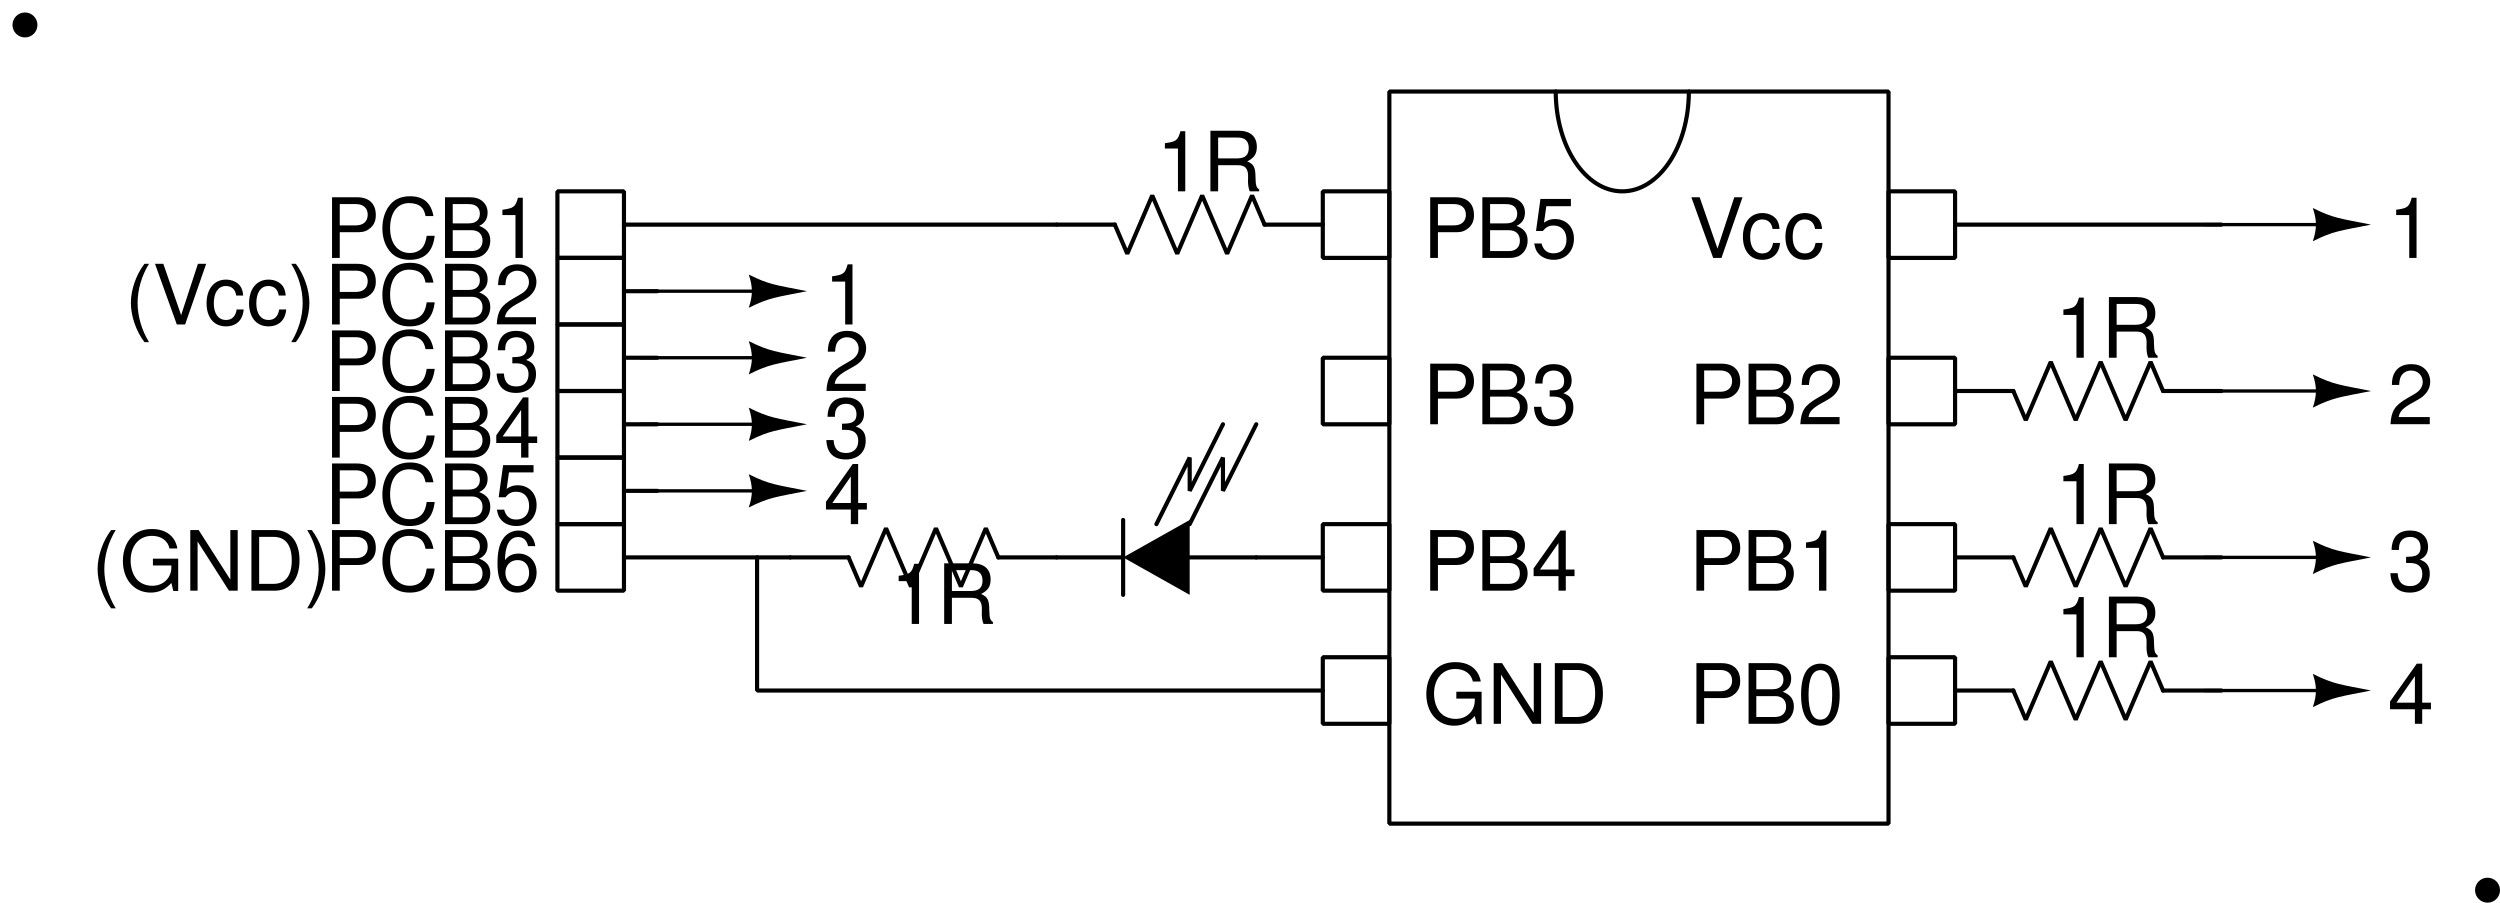
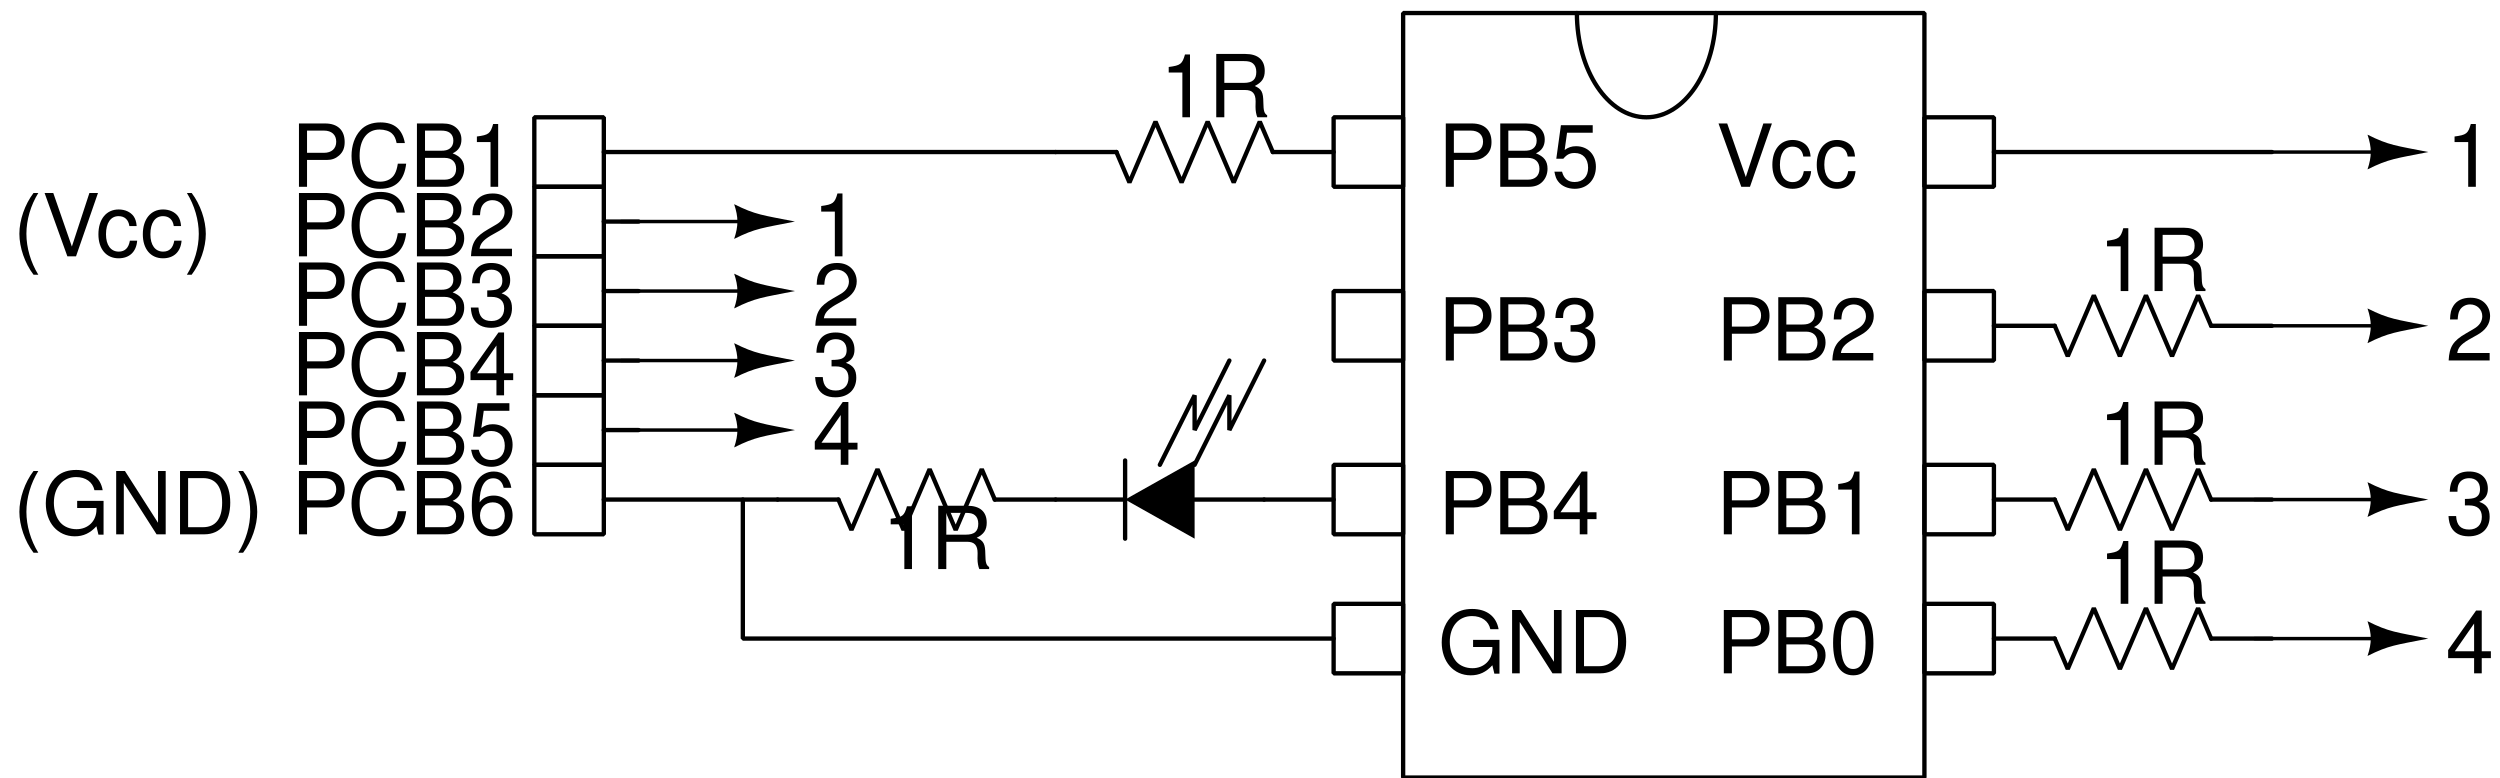
- <svg xmlns="http://www.w3.org/2000/svg" version="1.1" id="dev04.Srmsgl" width="100%" height="100%" viewBox="-6 -6 1202 434">
+ <svg xmlns="http://www.w3.org/2000/svg" version="1.1" id="dev04.Srmsgl" width="100%" height="100%" viewBox="-6 -6 1151 358">
  <g stroke="black">
-     <path d="M662,390 L662,38 902,38 902,390 z" fill="none" stroke-width="2" stroke-linejoin="bevel" stroke-linecap="round" stroke="#000000" />
-     <path d="M742,38 A32,48 0 0,0 806,38 " fill="none" stroke-width="2" stroke-linejoin="bevel" stroke-linecap="round" stroke="#000000" />
-     <path d="M630,86 L630,118 662,118 662,86 z" fill="none" stroke-width="2" stroke-linejoin="bevel" stroke-linecap="round" stroke="#000000" />
-     <path d="M630,166 L630,198 662,198 662,166 z" fill="none" stroke-width="2" stroke-linejoin="bevel" stroke-linecap="round" stroke="#000000" />
-     <path d="M630,246 L630,278 662,278 662,246 z" fill="none" stroke-width="2" stroke-linejoin="bevel" stroke-linecap="round" stroke="#000000" />
-     <path d="M630,310 L630,342 662,342 662,310 z" fill="none" stroke-width="2" stroke-linejoin="bevel" stroke-linecap="round" stroke="#000000" />
-     <path d="M902,86 L902,118 934,118 934,86 z" fill="none" stroke-width="2" stroke-linejoin="bevel" stroke-linecap="round" stroke="#000000" />
-     <path d="M902,166 L902,198 934,198 934,166 z" fill="none" stroke-width="2" stroke-linejoin="bevel" stroke-linecap="round" stroke="#000000" />
-     <path d="M902,246 L902,278 934,278 934,246 z" fill="none" stroke-width="2" stroke-linejoin="bevel" stroke-linecap="round" stroke="#000000" />
-     <path d="M902,310 L902,342 934,342 934,310 z" fill="none" stroke-width="2" stroke-linejoin="bevel" stroke-linecap="round" stroke="#000000" />
-     <g transform="matrix(   1    0   -0    1 806 342)" fill="#000000">
+     <path d="M640,352 L640,0 880,0 880,352 z" fill="none" stroke-width="2" stroke-linejoin="bevel" stroke-linecap="round" stroke="#000000" />
+     <path d="M720,0 A32,48 0 0,0 784,0 " fill="none" stroke-width="2" stroke-linejoin="bevel" stroke-linecap="round" stroke="#000000" />
+     <path d="M608,48 L608,80 640,80 640,48 z" fill="none" stroke-width="2" stroke-linejoin="bevel" stroke-linecap="round" stroke="#000000" />
+     <path d="M608,128 L608,160 640,160 640,128 z" fill="none" stroke-width="2" stroke-linejoin="bevel" stroke-linecap="round" stroke="#000000" />
+     <path d="M608,208 L608,240 640,240 640,208 z" fill="none" stroke-width="2" stroke-linejoin="bevel" stroke-linecap="round" stroke="#000000" />
+     <path d="M608,272 L608,304 640,304 640,272 z" fill="none" stroke-width="2" stroke-linejoin="bevel" stroke-linecap="round" stroke="#000000" />
+     <path d="M880,48 L880,80 912,80 912,48 z" fill="none" stroke-width="2" stroke-linejoin="bevel" stroke-linecap="round" stroke="#000000" />
+     <path d="M880,128 L880,160 912,160 912,128 z" fill="none" stroke-width="2" stroke-linejoin="bevel" stroke-linecap="round" stroke="#000000" />
+     <path d="M880,208 L880,240 912,240 912,208 z" fill="none" stroke-width="2" stroke-linejoin="bevel" stroke-linecap="round" stroke="#000000" />
+     <path d="M880,272 L880,304 912,304 912,272 z" fill="none" stroke-width="2" stroke-linejoin="bevel" stroke-linecap="round" stroke="#000000" />
+     <g transform="matrix(   1    0   -0    1 784 304)" fill="#000000">
      <text stroke="none" font-family="Helvetica" font-size="40">
        <tspan x="0" y="0">PB0</tspan>
      </text>
    </g>
-     <g transform="matrix(   1    0   -0    1 806 278)" fill="#000000">
+     <g transform="matrix(   1    0   -0    1 784 240)" fill="#000000">
      <text stroke="none" font-family="Helvetica" font-size="40">
        <tspan x="0" y="0">PB1</tspan>
      </text>
    </g>
-     <g transform="matrix(   1    0   -0    1 678 342)" fill="#000000">
+     <g transform="matrix(   1    0   -0    1 656 304)" fill="#000000">
      <text stroke="none" font-family="Helvetica" font-size="40">
        <tspan x="0" y="0">GND</tspan>
      </text>
    </g>
-     <g transform="matrix(   1    0   -0    1 678 278)" fill="#000000">
+     <g transform="matrix(   1    0   -0    1 656 240)" fill="#000000">
      <text stroke="none" font-family="Helvetica" font-size="40">
        <tspan x="0" y="0">PB4</tspan>
      </text>
    </g>
-     <g transform="matrix(   1    0   -0    1 806 118)" fill="#000000">
+     <g transform="matrix(   1    0   -0    1 784  80)" fill="#000000">
      <text stroke="none" font-family="Helvetica" font-size="40">
        <tspan x="0" y="0">Vcc</tspan>
      </text>
    </g>
-     <g transform="matrix(   1    0   -0    1 678 198)" fill="#000000">
+     <g transform="matrix(   1    0   -0    1 656 160)" fill="#000000">
      <text stroke="none" font-family="Helvetica" font-size="40">
        <tspan x="0" y="0">PB3</tspan>
      </text>
    </g>
-     <g transform="matrix(   1    0   -0    1 678 118)" fill="#000000">
+     <g transform="matrix(   1    0   -0    1 656  80)" fill="#000000">
      <text stroke="none" font-family="Helvetica" font-size="40">
        <tspan x="0" y="0">PB5</tspan>
      </text>
    </g>
-     <g transform="matrix(   1    0   -0    1 806 198)" fill="#000000">
+     <g transform="matrix(   1    0   -0    1 784 160)" fill="#000000">
      <text stroke="none" font-family="Helvetica" font-size="40">
        <tspan x="0" y="0">PB2</tspan>
      </text>
    </g>
-     <path d="M262,86 L262,118 294,118 294,86 z" fill="none" stroke-width="2" stroke-linejoin="bevel" stroke-linecap="round" stroke="#000000" />
-     <path d="M262,118 L262,150 294,150 294,118 z" fill="none" stroke-width="2" stroke-linejoin="bevel" stroke-linecap="round" stroke="#000000" />
-     <path d="M262,150 L262,182 294,182 294,150 z" fill="none" stroke-width="2" stroke-linejoin="bevel" stroke-linecap="round" stroke="#000000" />
-     <path d="M262,182 L262,214 294,214 294,182 z" fill="none" stroke-width="2" stroke-linejoin="bevel" stroke-linecap="round" stroke="#000000" />
-     <path d="M262,214 L262,246 294,246 294,214 z" fill="none" stroke-width="2" stroke-linejoin="bevel" stroke-linecap="round" stroke="#000000" />
-     <path d="M262,246 L262,278 294,278 294,246 z" fill="none" stroke-width="2" stroke-linejoin="bevel" stroke-linecap="round" stroke="#000000" />
-     <g transform="matrix(   1    0   -0    1 150 118)" fill="#000000">
+     <path d="M240,48 L240,80 272,80 272,48 z" fill="none" stroke-width="2" stroke-linejoin="bevel" stroke-linecap="round" stroke="#000000" />
+     <path d="M240,80 L240,112 272,112 272,80 z" fill="none" stroke-width="2" stroke-linejoin="bevel" stroke-linecap="round" stroke="#000000" />
+     <path d="M240,112 L240,144 272,144 272,112 z" fill="none" stroke-width="2" stroke-linejoin="bevel" stroke-linecap="round" stroke="#000000" />
+     <path d="M240,144 L240,176 272,176 272,144 z" fill="none" stroke-width="2" stroke-linejoin="bevel" stroke-linecap="round" stroke="#000000" />
+     <path d="M240,176 L240,208 272,208 272,176 z" fill="none" stroke-width="2" stroke-linejoin="bevel" stroke-linecap="round" stroke="#000000" />
+     <path d="M240,208 L240,240 272,240 272,208 z" fill="none" stroke-width="2" stroke-linejoin="bevel" stroke-linecap="round" stroke="#000000" />
+     <g transform="matrix(   1    0   -0    1 128  80)" fill="#000000">
      <text stroke="none" font-family="Helvetica" font-size="40">
        <tspan x="0" y="0">PCB1</tspan>
      </text>
    </g>
-     <g transform="matrix(   1    0   -0    1 150 150)" fill="#000000">
+     <g transform="matrix(   1    0   -0    1 128 112)" fill="#000000">
      <text stroke="none" font-family="Helvetica" font-size="40">
        <tspan x="0" y="0">PCB2</tspan>
      </text>
    </g>
-     <g transform="matrix(   1    0   -0    1 150 182)" fill="#000000">
+     <g transform="matrix(   1    0   -0    1 128 144)" fill="#000000">
      <text stroke="none" font-family="Helvetica" font-size="40">
        <tspan x="0" y="0">PCB3</tspan>
      </text>
    </g>
-     <g transform="matrix(   1    0   -0    1 150 214)" fill="#000000">
+     <g transform="matrix(   1    0   -0    1 128 176)" fill="#000000">
      <text stroke="none" font-family="Helvetica" font-size="40">
        <tspan x="0" y="0">PCB4</tspan>
      </text>
    </g>
-     <g transform="matrix(   1    0   -0    1 150 246)" fill="#000000">
+     <g transform="matrix(   1    0   -0    1 128 208)" fill="#000000">
      <text stroke="none" font-family="Helvetica" font-size="40">
        <tspan x="0" y="0">PCB5</tspan>
      </text>
    </g>
-     <g transform="matrix(   1    0   -0    1 150 278)" fill="#000000">
+     <g transform="matrix(   1    0   -0    1 128 240)" fill="#000000">
      <text stroke="none" font-family="Helvetica" font-size="40">
        <tspan x="0" y="0">PCB6</tspan>
      </text>
    </g>
-     <path d="M1062,182 L1034,182 " fill="none" stroke-width="2" stroke-linejoin="bevel" stroke-linecap="round" stroke="#000000" />
-     <path d="M934,182 L962,182 " fill="none" stroke-width="2" stroke-linejoin="bevel" stroke-linecap="round" stroke="#000000" />
-     <path d="M962,182 L968,196 980,168 992,196 1004,168 1016,196 1028,168 1034,182 " fill="none" stroke-width="2" stroke-linejoin="bevel" stroke-linecap="round" stroke="#000000" />
-     <path d="M630,102 L602,102 " fill="none" stroke-width="2" stroke-linejoin="bevel" stroke-linecap="round" stroke="#000000" />
-     <path d="M502,102 L530,102 " fill="none" stroke-width="2" stroke-linejoin="bevel" stroke-linecap="round" stroke="#000000" />
-     <path d="M530,102 L536,116 548,88 560,116 572,88 584,116 596,88 602,102 " fill="none" stroke-width="2" stroke-linejoin="bevel" stroke-linecap="round" stroke="#000000" />
-     <path d="M1062,262 L1034,262 " fill="none" stroke-width="2" stroke-linejoin="bevel" stroke-linecap="round" stroke="#000000" />
-     <path d="M934,262 L962,262 " fill="none" stroke-width="2" stroke-linejoin="bevel" stroke-linecap="round" stroke="#000000" />
-     <path d="M962,262 L968,276 980,248 992,276 1004,248 1016,276 1028,248 1034,262 " fill="none" stroke-width="2" stroke-linejoin="bevel" stroke-linecap="round" stroke="#000000" />
-     <path d="M1062,326 L1034,326 " fill="none" stroke-width="2" stroke-linejoin="bevel" stroke-linecap="round" stroke="#000000" />
-     <path d="M934,326 L962,326 " fill="none" stroke-width="2" stroke-linejoin="bevel" stroke-linecap="round" stroke="#000000" />
-     <path d="M962,326 L968,340 980,312 992,340 1004,312 1016,340 1028,312 1034,326 " fill="none" stroke-width="2" stroke-linejoin="bevel" stroke-linecap="round" stroke="#000000" />
-     <path d="M502,262 L474,262 " fill="none" stroke-width="2" stroke-linejoin="bevel" stroke-linecap="round" stroke="#000000" />
-     <path d="M374,262 L402,262 " fill="none" stroke-width="2" stroke-linejoin="bevel" stroke-linecap="round" stroke="#000000" />
-     <path d="M402,262 L408,276 420,248 432,276 444,248 456,276 468,248 474,262 " fill="none" stroke-width="2" stroke-linejoin="bevel" stroke-linecap="round" stroke="#000000" />
-     <path d="M294,102 L502,102 " fill="none" stroke-width="2" stroke-linejoin="bevel" stroke-linecap="round" stroke="#000000" />
-     <path d="M294,262 L374,262 " fill="none" stroke-width="2" stroke-linejoin="bevel" stroke-linecap="round" stroke="#000000" />
-     <path d="M630,326 L358,326 358,262 " fill="none" stroke-width="2" stroke-linejoin="bevel" stroke-linecap="round" stroke="#000000" />
-     <path d="M1054,182 L1114,182 " fill="none" stroke-width="1.6" stroke-linejoin="bevel" stroke-linecap="round" stroke="#000000" />
-     <path d="M1106,190 C1116,185 1119,185 1134,182 C1119,179 1116,179 1106,174 C1108,180 1108,184 1106,190 " fill="#000000" stroke="none" />
-     <g transform="matrix(   1    0   -0    1 1142 118)" fill="#000000">
+     <path d="M1040,144 L1012,144 " fill="none" stroke-width="2" stroke-linejoin="bevel" stroke-linecap="round" stroke="#000000" />
+     <path d="M912,144 L940,144 " fill="none" stroke-width="2" stroke-linejoin="bevel" stroke-linecap="round" stroke="#000000" />
+     <path d="M940,144 L946,158 958,130 970,158 982,130 994,158 1006,130 1012,144 " fill="none" stroke-width="2" stroke-linejoin="bevel" stroke-linecap="round" stroke="#000000" />
+     <path d="M608,64 L580,64 " fill="none" stroke-width="2" stroke-linejoin="bevel" stroke-linecap="round" stroke="#000000" />
+     <path d="M480,64 L508,64 " fill="none" stroke-width="2" stroke-linejoin="bevel" stroke-linecap="round" stroke="#000000" />
+     <path d="M508,64 L514,78 526,50 538,78 550,50 562,78 574,50 580,64 " fill="none" stroke-width="2" stroke-linejoin="bevel" stroke-linecap="round" stroke="#000000" />
+     <path d="M1040,224 L1012,224 " fill="none" stroke-width="2" stroke-linejoin="bevel" stroke-linecap="round" stroke="#000000" />
+     <path d="M912,224 L940,224 " fill="none" stroke-width="2" stroke-linejoin="bevel" stroke-linecap="round" stroke="#000000" />
+     <path d="M940,224 L946,238 958,210 970,238 982,210 994,238 1006,210 1012,224 " fill="none" stroke-width="2" stroke-linejoin="bevel" stroke-linecap="round" stroke="#000000" />
+     <path d="M1040,288 L1012,288 " fill="none" stroke-width="2" stroke-linejoin="bevel" stroke-linecap="round" stroke="#000000" />
+     <path d="M912,288 L940,288 " fill="none" stroke-width="2" stroke-linejoin="bevel" stroke-linecap="round" stroke="#000000" />
+     <path d="M940,288 L946,302 958,274 970,302 982,274 994,302 1006,274 1012,288 " fill="none" stroke-width="2" stroke-linejoin="bevel" stroke-linecap="round" stroke="#000000" />
+     <path d="M480,224 L452,224 " fill="none" stroke-width="2" stroke-linejoin="bevel" stroke-linecap="round" stroke="#000000" />
+     <path d="M352,224 L380,224 " fill="none" stroke-width="2" stroke-linejoin="bevel" stroke-linecap="round" stroke="#000000" />
+     <path d="M380,224 L386,238 398,210 410,238 422,210 434,238 446,210 452,224 " fill="none" stroke-width="2" stroke-linejoin="bevel" stroke-linecap="round" stroke="#000000" />
+     <path d="M272,64 L480,64 " fill="none" stroke-width="2" stroke-linejoin="bevel" stroke-linecap="round" stroke="#000000" />
+     <path d="M272,224 L352,224 " fill="none" stroke-width="2" stroke-linejoin="bevel" stroke-linecap="round" stroke="#000000" />
+     <path d="M608,288 L336,288 336,224 " fill="none" stroke-width="2" stroke-linejoin="bevel" stroke-linecap="round" stroke="#000000" />
+     <path d="M1032,144 L1092,144 " fill="none" stroke-width="1.6" stroke-linejoin="bevel" stroke-linecap="round" stroke="#000000" />
+     <path d="M1084,152 C1094,147 1097,147 1112,144 C1097,141 1094,141 1084,136 C1086,142 1086,146 1084,152 " fill="#000000" stroke="none" />
+     <g transform="matrix(   1    0   -0    1 1120  80)" fill="#000000">
      <text stroke="none" font-family="Helvetica" font-size="40">
        <tspan x="0" y="0">1</tspan>
      </text>
    </g>
-     <path d="M1054,262 L1114,262 " fill="none" stroke-width="1.6" stroke-linejoin="bevel" stroke-linecap="round" stroke="#000000" />
-     <path d="M1106,270 C1116,265 1119,265 1134,262 C1119,259 1116,259 1106,254 C1108,260 1108,264 1106,270 " fill="#000000" stroke="none" />
-     <path d="M1054,326 L1114,326 " fill="none" stroke-width="1.6" stroke-linejoin="bevel" stroke-linecap="round" stroke="#000000" />
-     <path d="M1106,334 C1116,329 1119,329 1134,326 C1119,323 1116,323 1106,318 C1108,324 1108,328 1106,334 " fill="#000000" stroke="none" />
-     <path d="M1054,102 L1114,102 " fill="none" stroke-width="1.6" stroke-linejoin="bevel" stroke-linecap="round" stroke="#000000" />
-     <path d="M1106,110 C1116,105 1119,105 1134,102 C1119,99 1116,99 1106,94 C1108,100 1108,104 1106,110 " fill="#000000" stroke="none" />
-     <path d="M302,134 L362,134 " fill="none" stroke-width="1.6" stroke-linejoin="bevel" stroke-linecap="round" stroke="#000000" />
-     <path d="M354,142 C364,137 367,137 382,134 C367,131 364,131 354,126 C356,132 356,136 354,142 " fill="#000000" stroke="none" />
-     <path d="M302,166 L362,166 " fill="none" stroke-width="1.6" stroke-linejoin="bevel" stroke-linecap="round" stroke="#000000" />
-     <path d="M354,174 C364,169 367,169 382,166 C367,163 364,163 354,158 C356,164 356,168 354,174 " fill="#000000" stroke="none" />
-     <path d="M302,198 L362,198 " fill="none" stroke-width="1.6" stroke-linejoin="bevel" stroke-linecap="round" stroke="#000000" />
-     <path d="M354,206 C364,201 367,201 382,198 C367,195 364,195 354,190 C356,196 356,200 354,206 " fill="#000000" stroke="none" />
-     <path d="M302,230 L362,230 " fill="none" stroke-width="1.6" stroke-linejoin="bevel" stroke-linecap="round" stroke="#000000" />
-     <path d="M354,238 C364,233 367,233 382,230 C367,227 364,227 354,222 C356,228 356,232 354,238 " fill="#000000" stroke="none" />
-     <g transform="matrix(   1    0   -0    1 1142 198)" fill="#000000">
+     <path d="M1032,224 L1092,224 " fill="none" stroke-width="1.6" stroke-linejoin="bevel" stroke-linecap="round" stroke="#000000" />
+     <path d="M1084,232 C1094,227 1097,227 1112,224 C1097,221 1094,221 1084,216 C1086,222 1086,226 1084,232 " fill="#000000" stroke="none" />
+     <path d="M1032,288 L1092,288 " fill="none" stroke-width="1.6" stroke-linejoin="bevel" stroke-linecap="round" stroke="#000000" />
+     <path d="M1084,296 C1094,291 1097,291 1112,288 C1097,285 1094,285 1084,280 C1086,286 1086,290 1084,296 " fill="#000000" stroke="none" />
+     <path d="M1032,64 L1092,64 " fill="none" stroke-width="1.6" stroke-linejoin="bevel" stroke-linecap="round" stroke="#000000" />
+     <path d="M1084,72 C1094,67 1097,67 1112,64 C1097,61 1094,61 1084,56 C1086,62 1086,66 1084,72 " fill="#000000" stroke="none" />
+     <path d="M280,96 L340,96 " fill="none" stroke-width="1.6" stroke-linejoin="bevel" stroke-linecap="round" stroke="#000000" />
+     <path d="M332,104 C342,99 345,99 360,96 C345,93 342,93 332,88 C334,94 334,98 332,104 " fill="#000000" stroke="none" />
+     <path d="M280,128 L340,128 " fill="none" stroke-width="1.6" stroke-linejoin="bevel" stroke-linecap="round" stroke="#000000" />
+     <path d="M332,136 C342,131 345,131 360,128 C345,125 342,125 332,120 C334,126 334,130 332,136 " fill="#000000" stroke="none" />
+     <path d="M280,160 L340,160 " fill="none" stroke-width="1.6" stroke-linejoin="bevel" stroke-linecap="round" stroke="#000000" />
+     <path d="M332,168 C342,163 345,163 360,160 C345,157 342,157 332,152 C334,158 334,162 332,168 " fill="#000000" stroke="none" />
+     <path d="M280,192 L340,192 " fill="none" stroke-width="1.6" stroke-linejoin="bevel" stroke-linecap="round" stroke="#000000" />
+     <path d="M332,200 C342,195 345,195 360,192 C345,189 342,189 332,184 C334,190 334,194 332,200 " fill="#000000" stroke="none" />
+     <g transform="matrix(   1    0   -0    1 1120 160)" fill="#000000">
      <text stroke="none" font-family="Helvetica" font-size="40">
        <tspan x="0" y="0">2</tspan>
      </text>
    </g>
-     <g transform="matrix(   1    0   -0    1 1142 278)" fill="#000000">
+     <g transform="matrix(   1    0   -0    1 1120 240)" fill="#000000">
      <text stroke="none" font-family="Helvetica" font-size="40">
        <tspan x="0" y="0">3</tspan>
      </text>
    </g>
-     <g transform="matrix(   1    0   -0    1 1142 342)" fill="#000000">
+     <g transform="matrix(   1    0   -0    1 1120 304)" fill="#000000">
      <text stroke="none" font-family="Helvetica" font-size="40">
        <tspan x="0" y="0">4</tspan>
      </text>
    </g>
-     <path d="M294,134 L310,134 " fill="none" stroke-width="2" stroke-linejoin="bevel" stroke-linecap="round" stroke="#000000" />
-     <path d="M294,166 L310,166 " fill="none" stroke-width="2" stroke-linejoin="bevel" stroke-linecap="round" stroke="#000000" />
-     <path d="M294,198 L310,198 " fill="none" stroke-width="2" stroke-linejoin="bevel" stroke-linecap="round" stroke="#000000" />
-     <path d="M294,230 L310,230 " fill="none" stroke-width="2" stroke-linejoin="bevel" stroke-linecap="round" stroke="#000000" />
-     <path d="M934,102 L1062,102 " fill="none" stroke-width="2" stroke-linejoin="bevel" stroke-linecap="round" stroke="#000000" />
-     <g transform="matrix(   1    0   -0    1 390 182)" fill="#000000">
+     <path d="M272,96 L288,96 " fill="none" stroke-width="2" stroke-linejoin="bevel" stroke-linecap="round" stroke="#000000" />
+     <path d="M272,128 L288,128 " fill="none" stroke-width="2" stroke-linejoin="bevel" stroke-linecap="round" stroke="#000000" />
+     <path d="M272,160 L288,160 " fill="none" stroke-width="2" stroke-linejoin="bevel" stroke-linecap="round" stroke="#000000" />
+     <path d="M272,192 L288,192 " fill="none" stroke-width="2" stroke-linejoin="bevel" stroke-linecap="round" stroke="#000000" />
+     <path d="M912,64 L1040,64 " fill="none" stroke-width="2" stroke-linejoin="bevel" stroke-linecap="round" stroke="#000000" />
+     <g transform="matrix(   1    0   -0    1 368 144)" fill="#000000">
      <text stroke="none" font-family="Helvetica" font-size="40">
        <tspan x="0" y="0">2</tspan>
      </text>
    </g>
-     <g transform="matrix(   1    0   -0    1 390 150)" fill="#000000">
+     <g transform="matrix(   1    0   -0    1 368 112)" fill="#000000">
      <text stroke="none" font-family="Helvetica" font-size="40">
        <tspan x="0" y="0">1</tspan>
      </text>
    </g>
-     <g transform="matrix(   1    0   -0    1 390 214)" fill="#000000">
+     <g transform="matrix(   1    0   -0    1 368 176)" fill="#000000">
      <text stroke="none" font-family="Helvetica" font-size="40">
        <tspan x="0" y="0">3</tspan>
      </text>
    </g>
-     <g transform="matrix(   1    0   -0    1 390 246)" fill="#000000">
+     <g transform="matrix(   1    0   -0    1 368 208)" fill="#000000">
      <text stroke="none" font-family="Helvetica" font-size="40">
        <tspan x="0" y="0">4</tspan>
      </text>
    </g>
-     <path d="M566,280 L534,262 566,244 z" fill="#000000" stroke="none" />
-     <path d="M598,262 L566,262 " fill="none" stroke-width="2" stroke-linejoin="bevel" stroke-linecap="round" stroke="#000000" />
-     <path d="M502,262 L534,262 " fill="none" stroke-width="2" stroke-linejoin="bevel" stroke-linecap="round" stroke="#000000" />
-     <path d="M534,280 L534,244 " fill="none" stroke-width="2" stroke-linejoin="bevel" stroke-linecap="round" stroke="#000000" />
-     <path d="M598,262 L630,262 " fill="none" stroke-width="2" stroke-linejoin="bevel" stroke-linecap="round" stroke="#000000" />
-     <path d="M550,246 L566,214 566,230 582,198 " fill="none" stroke-width="2" stroke-linejoin="bevel" stroke-linecap="round" stroke="#000000" />
-     <path d="M566,246 L582,214 582,230 598,198 " fill="none" stroke-width="2" stroke-linejoin="bevel" stroke-linecap="round" stroke="#000000" />
-     <g transform="matrix(   1    0   -0    1 982 166)" fill="#000000">
-       <text stroke="none" font-family="Helvetica" font-size="40">
-         <tspan x="0" y="0">1R</tspan>
-       </text>
-     </g>
-     <g transform="matrix(   1    0   -0    1 982 246)" fill="#000000">
-       <text stroke="none" font-family="Helvetica" font-size="40">
-         <tspan x="0" y="0">1R</tspan>
-       </text>
-     </g>
-     <g transform="matrix(   1    0   -0    1 982 310)" fill="#000000">
-       <text stroke="none" font-family="Helvetica" font-size="40">
-         <tspan x="0" y="0">1R</tspan>
-       </text>
-     </g>
-     <g transform="matrix(   1    0   -0    1 550  86)" fill="#000000">
-       <text stroke="none" font-family="Helvetica" font-size="40">
-         <tspan x="0" y="0">1R</tspan>
-       </text>
-     </g>
-     <g transform="matrix(   1    0   -0    1 422 294)" fill="#000000">
-       <text stroke="none" font-family="Helvetica" font-size="40">
-         <tspan x="0" y="0">1R</tspan>
-       </text>
-     </g>
-     <g transform="matrix(   1    0   -0    1  54 150)" fill="#000000">
+     <path d="M544,242 L512,224 544,206 z" fill="#000000" stroke="none" />
+     <path d="M576,224 L544,224 " fill="none" stroke-width="2" stroke-linejoin="bevel" stroke-linecap="round" stroke="#000000" />
+     <path d="M480,224 L512,224 " fill="none" stroke-width="2" stroke-linejoin="bevel" stroke-linecap="round" stroke="#000000" />
+     <path d="M512,242 L512,206 " fill="none" stroke-width="2" stroke-linejoin="bevel" stroke-linecap="round" stroke="#000000" />
+     <path d="M576,224 L608,224 " fill="none" stroke-width="2" stroke-linejoin="bevel" stroke-linecap="round" stroke="#000000" />
+     <path d="M528,208 L544,176 544,192 560,160 " fill="none" stroke-width="2" stroke-linejoin="bevel" stroke-linecap="round" stroke="#000000" />
+     <path d="M544,208 L560,176 560,192 576,160 " fill="none" stroke-width="2" stroke-linejoin="bevel" stroke-linecap="round" stroke="#000000" />
+     <g transform="matrix(   1    0   -0    1 960 128)" fill="#000000">
+       <text stroke="none" font-family="Helvetica" font-size="40">
+         <tspan x="0" y="0">1R</tspan>
+       </text>
+     </g>
+     <g transform="matrix(   1    0   -0    1 960 208)" fill="#000000">
+       <text stroke="none" font-family="Helvetica" font-size="40">
+         <tspan x="0" y="0">1R</tspan>
+       </text>
+     </g>
+     <g transform="matrix(   1    0   -0    1 960 272)" fill="#000000">
+       <text stroke="none" font-family="Helvetica" font-size="40">
+         <tspan x="0" y="0">1R</tspan>
+       </text>
+     </g>
+     <g transform="matrix(   1    0   -0    1 528  48)" fill="#000000">
+       <text stroke="none" font-family="Helvetica" font-size="40">
+         <tspan x="0" y="0">1R</tspan>
+       </text>
+     </g>
+     <g transform="matrix(   1    0   -0    1 400 256)" fill="#000000">
+       <text stroke="none" font-family="Helvetica" font-size="40">
+         <tspan x="0" y="0">1R</tspan>
+       </text>
+     </g>
+     <g transform="matrix(   1    0   -0    1   0 112)" fill="#000000">
      <text stroke="none" font-family="Helvetica" font-size="40">
        <tspan x="0" y="0">(Vcc)</tspan>
      </text>
    </g>
-     <g transform="matrix(   1    0   -0    1  38 278)" fill="#000000">
+     <g transform="matrix(   1    0   -0    1   0 240)" fill="#000000">
      <text stroke="none" font-family="Helvetica" font-size="40">
        <tspan x="0" y="0">(GND)</tspan>
      </text>
    </g>
-     <ellipse cx="1190" cy="422" rx="6" ry="6" fill="#000000" stroke="none" />
-     <ellipse cx="6" cy="6" rx="6" ry="6" fill="#000000" stroke="none" />
  </g>
</svg>
